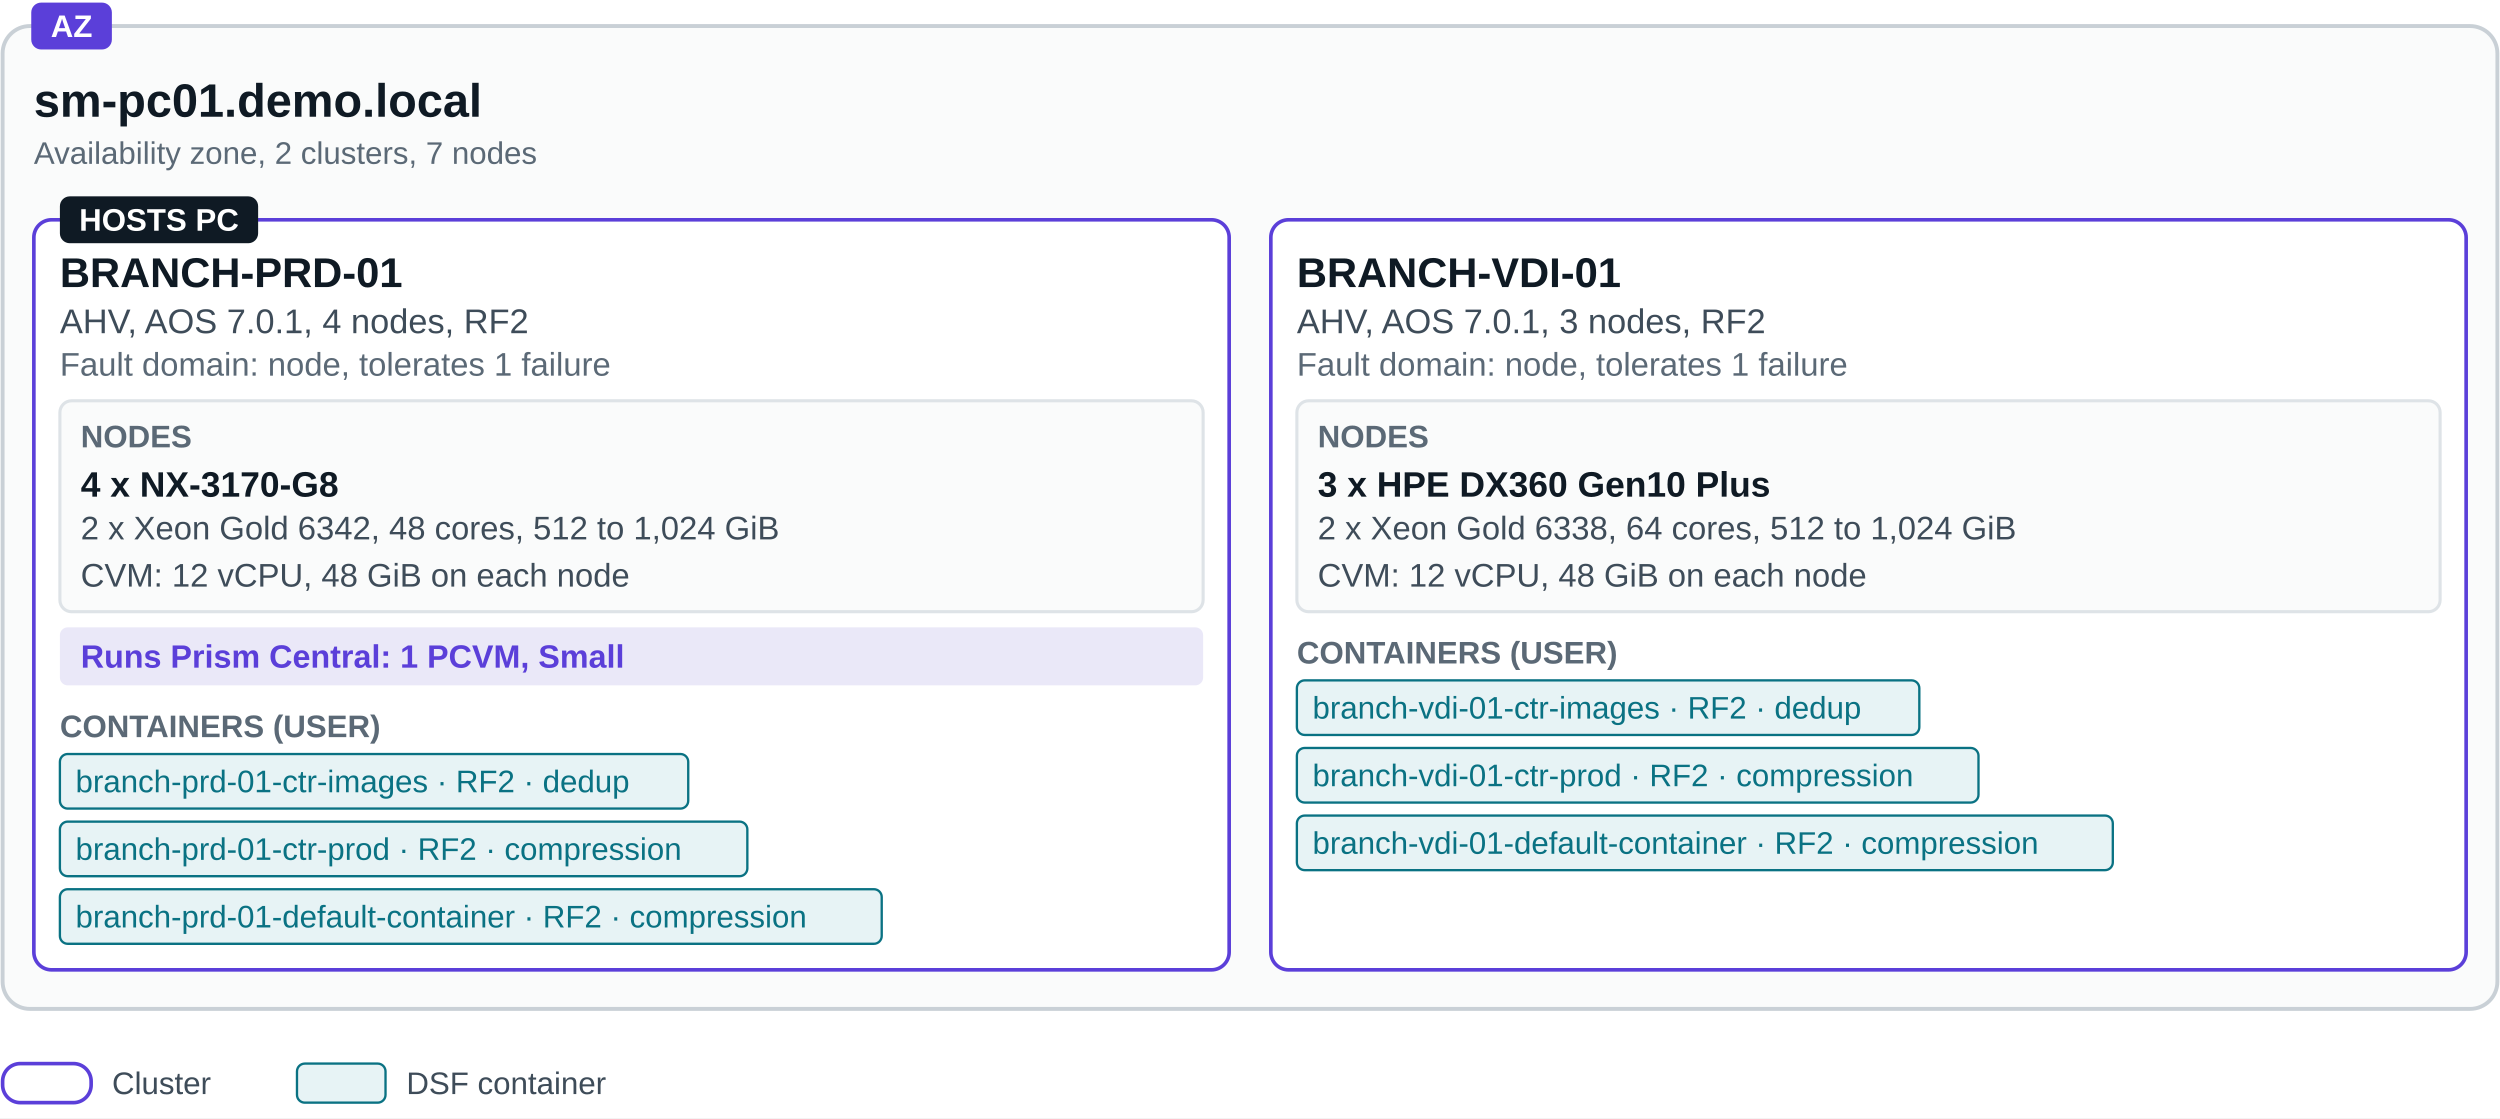
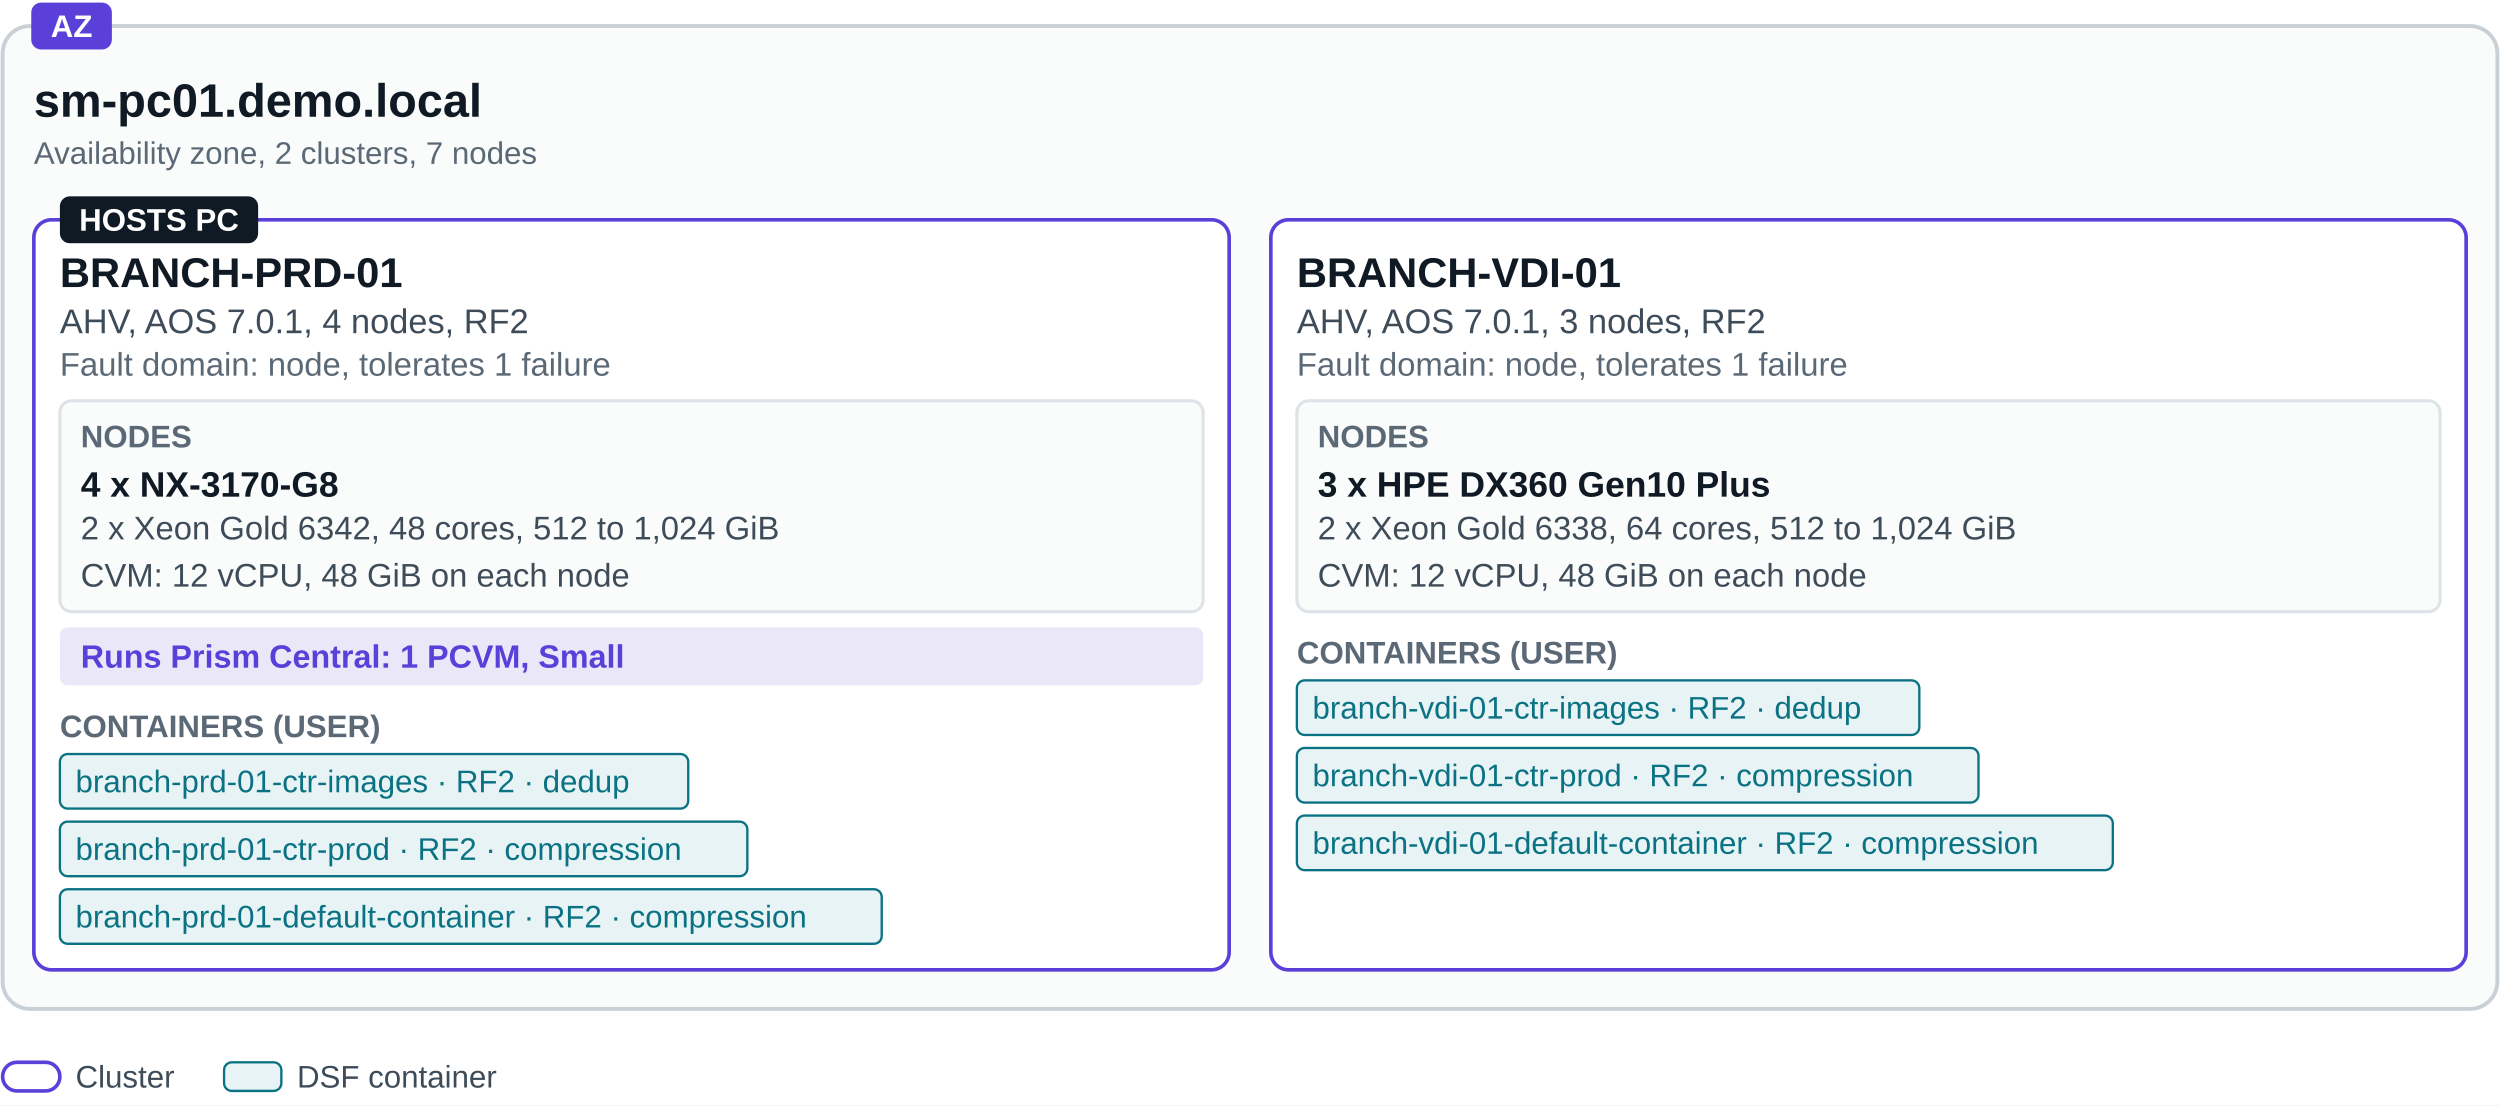
- <svg xmlns="http://www.w3.org/2000/svg" version="1.1" width="480pt" height="214.71pt" viewBox="0 0 480 214.71" font-family="Figtree, Calibri, 'Segoe UI', Arial, sans-serif">
-   <rect width="480" height="214.71" fill="#FFFFFF" />
+ <svg xmlns="http://www.w3.org/2000/svg" version="1.1" width="480pt" height="212.21pt" viewBox="0 0 480 212.21" font-family="Figtree, Calibri, 'Segoe UI', Arial, sans-serif">
+   <rect width="480" height="212.21" fill="#FFFFFF" />
  <g id="site:sm-pc01.demo.local" data-kind="container" data-name="sm-pc01.demo.local">
    <rect x="0.5" y="5" width="479" height="188.71" fill="#FAFBFB" rx="5.25" stroke="#C9D0D6" stroke-width="0.75" />
    <text x="6.5" y="22.41" font-size="9" font-weight="600" fill="#0F1A24" textLength="82.06" lengthAdjust="spacingAndGlyphs">sm-pc01.demo.local</text>
    <text x="6.5" y="31.46" font-size="6" fill="#5B6976" textLength="96.31" lengthAdjust="spacingAndGlyphs">Availability zone, 2 clusters, 7 nodes</text>
  </g>
  <g id="cluster:0ca0388a-8411-5a32-a54a-f18b3163a417" data-kind="box" data-cluster-uuid="0ca0388a-8411-5a32-a54a-f18b3163a417" data-name="BRANCH-PRD-01" data-prism-central="sm-pc01.demo.local">
    <rect x="6.5" y="42.2" width="229.5" height="144.01" fill="#FFFFFF" rx="3.4" stroke="#5B3FD9" stroke-width="0.7" />
    <text x="11.5" y="55.12" font-size="8" font-weight="600" fill="#0F1A24" textLength="64.06" lengthAdjust="spacingAndGlyphs">BRANCH-PRD-01</text>
    <text x="11.5" y="63.97" font-size="6.6" fill="#3E4C59" textLength="87.07" lengthAdjust="spacingAndGlyphs">AHV, AOS 7.0.1, 4 nodes, RF2</text>
    <text x="11.5" y="72.13" font-size="6.3" fill="#5B6976" textLength="104.95" lengthAdjust="spacingAndGlyphs">Fault domain: node, tolerates 1 failure</text>
  </g>
  <g id="cluster:0ca0388a-8411-5a32-a54a-f18b3163a417:nodes" data-kind="box">
    <rect x="11.5" y="76.95" width="219.5" height="40.5" fill="#FAFBFB" rx="2.25" stroke="#DEE3E7" stroke-width="0.6" />
    <text x="15.5" y="85.89" font-size="6" font-weight="600" fill="#5B6976" textLength="20.71" lengthAdjust="spacingAndGlyphs">NODES</text>
    <text x="15.5" y="95.36" font-size="6.8" font-weight="600" fill="#0F1A24" textLength="50.31" lengthAdjust="spacingAndGlyphs">4 x NX-3170-G8</text>
    <text x="15.5" y="103.57" font-size="6.3" fill="#3E4C59" textLength="132.07" lengthAdjust="spacingAndGlyphs">2 x Xeon Gold 6342, 48 cores, 512 to 1,024 GiB</text>
    <text x="15.5" y="112.63" font-size="6.3" fill="#3E4C59" textLength="103.12" lengthAdjust="spacingAndGlyphs">CVM: 12 vCPU, 48 GiB on each node</text>
  </g>
  <g id="cluster:0ca0388a-8411-5a32-a54a-f18b3163a417:ctr-label" data-kind="label">
    <text x="11.5" y="141.53" font-size="6" font-weight="600" fill="#5B6976" textLength="59.8" lengthAdjust="spacingAndGlyphs">CONTAINERS (USER)</text>
  </g>
  <g id="cluster:8996917a-a180-5d7e-83b7-4e276021ce55" data-kind="box" data-cluster-uuid="8996917a-a180-5d7e-83b7-4e276021ce55" data-name="BRANCH-VDI-01" data-prism-central="sm-pc01.demo.local">
    <rect x="244" y="42.2" width="229.5" height="144.01" fill="#FFFFFF" rx="3.4" stroke="#5B3FD9" stroke-width="0.7" />
    <text x="249" y="55.12" font-size="8" font-weight="600" fill="#0F1A24" textLength="62.15" lengthAdjust="spacingAndGlyphs">BRANCH-VDI-01</text>
    <text x="249" y="63.97" font-size="6.6" fill="#3E4C59" textLength="86.57" lengthAdjust="spacingAndGlyphs">AHV, AOS 7.0.1, 3 nodes, RF2</text>
    <text x="249" y="72.13" font-size="6.3" fill="#5B6976" textLength="104.95" lengthAdjust="spacingAndGlyphs">Fault domain: node, tolerates 1 failure</text>
  </g>
  <g id="cluster:8996917a-a180-5d7e-83b7-4e276021ce55:nodes" data-kind="box">
    <rect x="249" y="76.95" width="219.5" height="40.5" fill="#FAFBFB" rx="2.25" stroke="#DEE3E7" stroke-width="0.6" />
    <text x="253" y="85.89" font-size="6" font-weight="600" fill="#5B6976" textLength="20.71" lengthAdjust="spacingAndGlyphs">NODES</text>
    <text x="253" y="95.36" font-size="6.8" font-weight="600" fill="#0F1A24" textLength="82.35" lengthAdjust="spacingAndGlyphs">3 x HPE DX360 Gen10 Plus</text>
    <text x="253" y="103.57" font-size="6.3" fill="#3E4C59" textLength="131.63" lengthAdjust="spacingAndGlyphs">2 x Xeon Gold 6338, 64 cores, 512 to 1,024 GiB</text>
    <text x="253" y="112.63" font-size="6.3" fill="#3E4C59" textLength="103.12" lengthAdjust="spacingAndGlyphs">CVM: 12 vCPU, 48 GiB on each node</text>
  </g>
  <g id="cluster:8996917a-a180-5d7e-83b7-4e276021ce55:ctr-label" data-kind="label">
    <text x="249" y="127.39" font-size="6" font-weight="600" fill="#5B6976" textLength="59.8" lengthAdjust="spacingAndGlyphs">CONTAINERS (USER)</text>
  </g>
  <g id="legend:0" data-kind="swatch">
-     <rect x="0.5" y="204.21" width="17" height="7.5" fill="#FFFFFF" rx="3.4" stroke="#5B3FD9" stroke-width="0.7" />
+     <rect x="0.5" y="203.96" width="11" height="5.5" fill="#FFFFFF" rx="2.75" stroke="#5B3FD9" stroke-width="0.7" />
  </g>
  <g id="legend:0:label" data-kind="label">
-     <text x="21.5" y="210.06" font-size="6" fill="#3E4C59" textLength="19.36" lengthAdjust="spacingAndGlyphs">Cluster</text>
+     <text x="14.5" y="208.81" font-size="6" fill="#3E4C59" textLength="19.36" lengthAdjust="spacingAndGlyphs">Cluster</text>
  </g>
  <g id="legend:1" data-kind="swatch">
-     <rect x="57.02" y="204.21" width="17" height="7.5" fill="#E7F3F5" rx="1.5" stroke="#0A7283" stroke-width="0.45" />
+     <rect x="43.02" y="203.96" width="11" height="5.5" fill="#E7F3F5" rx="1.5" stroke="#0A7283" stroke-width="0.45" />
  </g>
  <g id="legend:1:label" data-kind="label">
-     <text x="78.02" y="210.06" font-size="6" fill="#3E4C59" textLength="38" lengthAdjust="spacingAndGlyphs">DSF container</text>
+     <text x="57.02" y="208.81" font-size="6" fill="#3E4C59" textLength="38" lengthAdjust="spacingAndGlyphs">DSF container</text>
  </g>
  <g id="site:sm-pc01.demo.local:tag" data-kind="tag">
    <rect x="6" y="0.5" width="15.48" height="9" fill="#5B3FD9" rx="1.9" />
    <text x="13.74" y="7.1" text-anchor="middle" font-size="6" font-weight="600" fill="#FFFFFF" textLength="8" lengthAdjust="spacingAndGlyphs">AZ</text>
  </g>
  <g id="cluster:0ca0388a-8411-5a32-a54a-f18b3163a417:tag" data-kind="tag">
    <rect x="11.5" y="37.7" width="38.06" height="9" fill="#0F1A24" rx="1.9" />
    <text x="30.53" y="44.3" text-anchor="middle" font-size="6" font-weight="600" fill="#FFFFFF" textLength="29.3" lengthAdjust="spacingAndGlyphs">HOSTS PC</text>
  </g>
  <g id="cluster:0ca0388a-8411-5a32-a54a-f18b3163a417:role" data-kind="strip">
    <rect x="11.5" y="120.45" width="219.5" height="11.14" fill="#EAE8F8" rx="1.5" />
    <text x="15.5" y="128.19" font-size="6.2" font-weight="600" fill="#5B3FD9" textLength="96.87" lengthAdjust="spacingAndGlyphs">Runs Prism Central: 1 PCVM, Small</text>
  </g>
  <g id="cluster:0ca0388a-8411-5a32-a54a-f18b3163a417:ctr:f8142403-4936-5c06-8b1f-7850efeb3849" data-kind="strip" data-name="branch-prd-01-ctr-images">
    <rect x="11.5" y="144.77" width="120.64" height="10.48" fill="#E7F3F5" rx="1.5" stroke="#0A7283" stroke-width="0.45" />
    <text x="14.5" y="152.11" font-size="6" fill="#0A7283" textLength="107.21" lengthAdjust="spacingAndGlyphs">branch-prd-01-ctr-images · RF2 · dedup</text>
  </g>
  <g id="cluster:0ca0388a-8411-5a32-a54a-f18b3163a417:ctr:b42b3f2d-5034-5c52-8908-4f4bbc4ab0c4" data-kind="strip" data-name="branch-prd-01-ctr-prod">
    <rect x="11.5" y="157.75" width="131.99" height="10.48" fill="#E7F3F5" rx="1.5" stroke="#0A7283" stroke-width="0.45" />
    <text x="14.5" y="165.09" font-size="6" fill="#0A7283" textLength="117.92" lengthAdjust="spacingAndGlyphs">branch-prd-01-ctr-prod · RF2 · compression</text>
  </g>
  <g id="cluster:0ca0388a-8411-5a32-a54a-f18b3163a417:ctr:0f387708-19ea-5cb7-92a9-662c484c8bc0" data-kind="strip" data-name="branch-prd-01-default-container">
    <rect x="11.5" y="170.73" width="157.79" height="10.48" fill="#E7F3F5" rx="1.5" stroke="#0A7283" stroke-width="0.45" />
    <text x="14.5" y="178.07" font-size="6" fill="#0A7283" textLength="142.25" lengthAdjust="spacingAndGlyphs">branch-prd-01-default-container · RF2 · compression</text>
  </g>
  <g id="cluster:8996917a-a180-5d7e-83b7-4e276021ce55:ctr:9af77111-bf0f-532b-92bf-e7ac0d1bf523" data-kind="strip" data-name="branch-vdi-01-ctr-images">
    <rect x="249" y="130.63" width="119.51" height="10.48" fill="#E7F3F5" rx="1.5" stroke="#0A7283" stroke-width="0.45" />
    <text x="252" y="137.97" font-size="6" fill="#0A7283" textLength="106.15" lengthAdjust="spacingAndGlyphs">branch-vdi-01-ctr-images · RF2 · dedup</text>
  </g>
  <g id="cluster:8996917a-a180-5d7e-83b7-4e276021ce55:ctr:f7664c52-d149-5168-b5f2-7ff856485b51" data-kind="strip" data-name="branch-vdi-01-ctr-prod">
    <rect x="249" y="143.61" width="130.87" height="10.48" fill="#E7F3F5" rx="1.5" stroke="#0A7283" stroke-width="0.45" />
    <text x="252" y="150.95" font-size="6" fill="#0A7283" textLength="116.86" lengthAdjust="spacingAndGlyphs">branch-vdi-01-ctr-prod · RF2 · compression</text>
  </g>
  <g id="cluster:8996917a-a180-5d7e-83b7-4e276021ce55:ctr:b7b9dd16-68b4-58cf-9f13-3d5a44821501" data-kind="strip" data-name="branch-vdi-01-default-container">
    <rect x="249" y="156.59" width="156.66" height="10.48" fill="#E7F3F5" rx="1.5" stroke="#0A7283" stroke-width="0.45" />
    <text x="252" y="163.93" font-size="6" fill="#0A7283" textLength="141.19" lengthAdjust="spacingAndGlyphs">branch-vdi-01-default-container · RF2 · compression</text>
  </g>
</svg>
